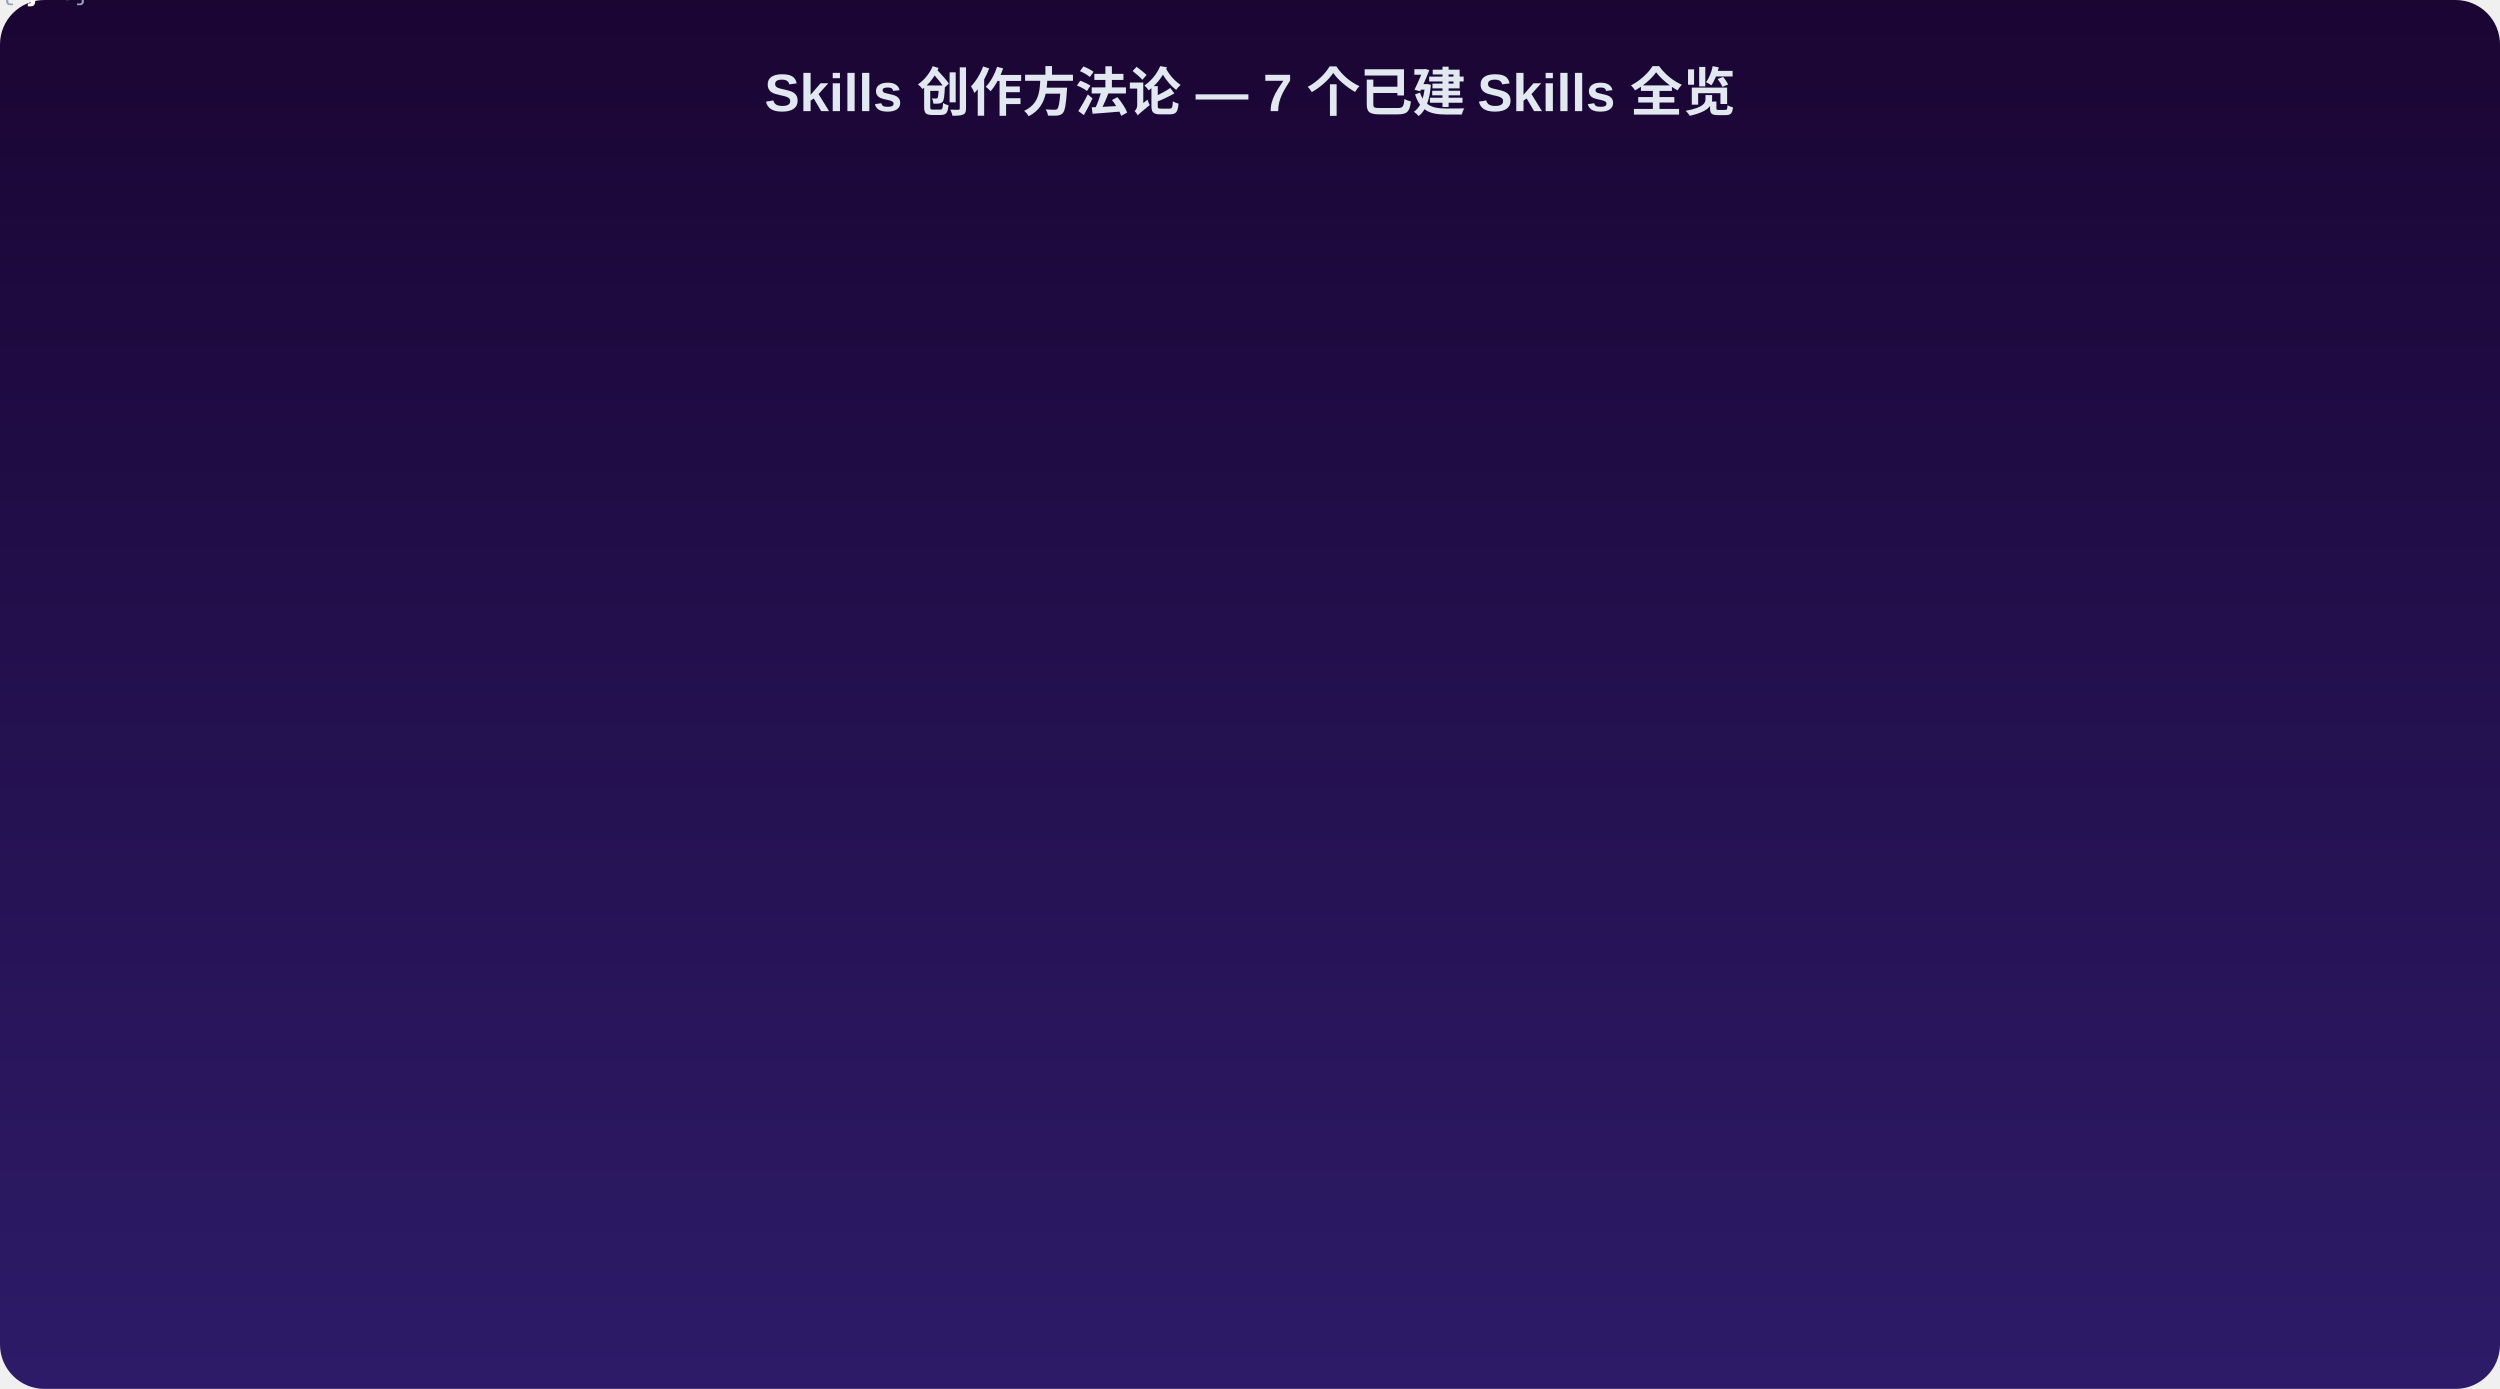
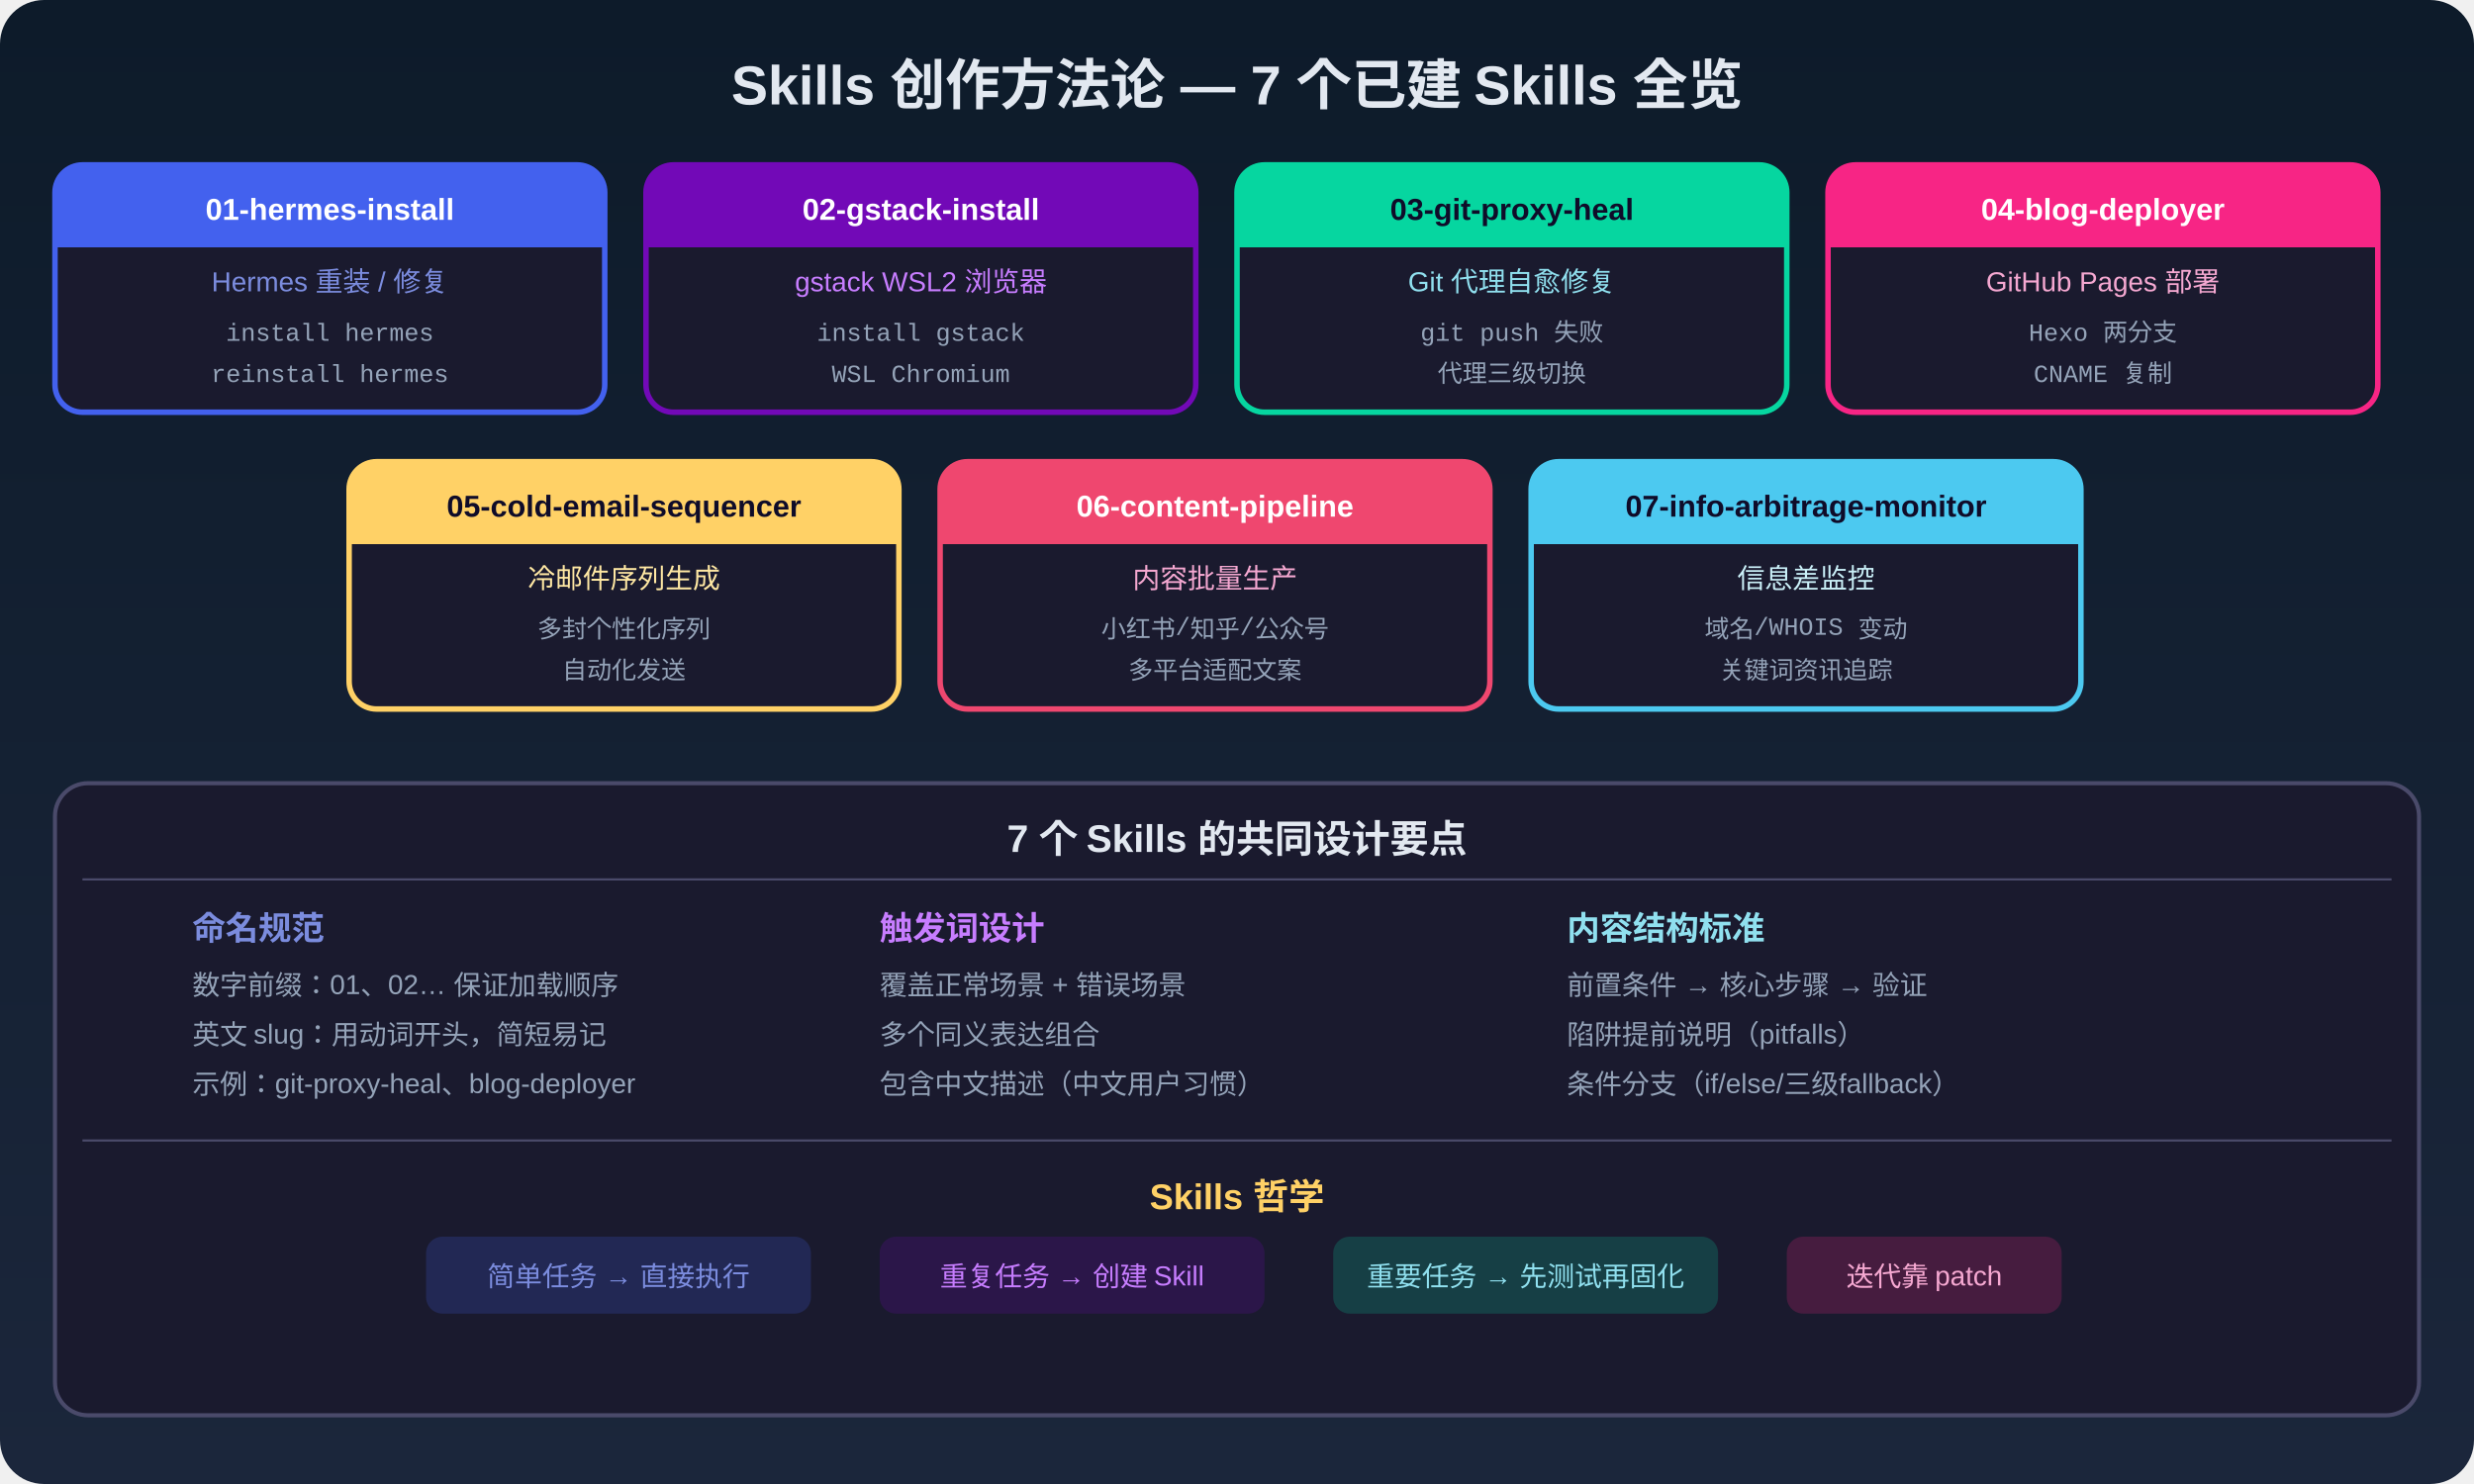
- <svg xmlns="http://www.w3.org/2000/svg" viewBox="0 0 900 500">
+ <svg xmlns="http://www.w3.org/2000/svg" viewBox="0 0 900 540">
  <defs>
    <linearGradient id="bgb6" x1="0" y1="0" x2="0" y2="1">
-       <stop offset="0%" stop-color="#1a0533" />
-       <stop offset="100%" stop-color="#2d1b69" />
+       <stop offset="0%" stop-color="#0d1b2a" />
+       <stop offset="100%" stop-color="#1b263b" />
    </linearGradient>
  </defs>
-   <rect width="900" height="500" rx="16" fill="url(#bgb6)" />
-   <text x="450" y="40" font-family="Arial" font-size="19" fill="#e2e8f0" text-anchor="middle" font-weight="bold">Skills 创作方法论 — 7 个已建 Skills 全览</text>
- 
-   
-   skills = [
-     ("01-hermes-install", "Hermes 重装", "#4361ee", "install hermes
- reinstall hermes
- hermes broken", 60, 80),
-     ("02-gstack-install", "gstack WSL2 安装", "#7209b7", "install gstack
- gstack not working
- WSL Chromium", 60, 190),
-     ("03-git-proxy-heal", "Git 代理自愈", "#06d6a0", "git push 失败
- git proxy
- can't connect", 60, 300),
-     ("04-blog-deployer", "GitHub Pages 部署", "#f72585", "Hexo → Pages
- Actions 两分支
- CNAME 复制", 330, 80),
-     ("05-cold-email-sequencer", "冷邮件序列", "#ffd166", "个性化冷邮件
- 多封序列
- 自动化发送", 330, 190),
-     ("06-content-pipeline", "内容批量生产", "#ef476f", "多平台适配
- 小红书/知乎
- 公众号文案", 330, 300),
-     ("07-info-arbitrage-monitor", "信息差监控", "#4cc9f0", "域名变动
- WHOIS
- 关键词监控", 600, 190),
-   ]
- 
-   for (name, title, color, details, x, y) in skills:
-     w, h = 200, 90
-     # card bg
-     print(f"<rect x="{x}" y="{y}" width="{w}" height="{h}" rx="10" fill="#1e1e2e" stroke="{color}" stroke-width="2" />")
-     # header
-     print(f"<rect x="{x}" y="{y}" width="{w}" height="28" rx="10" fill="{color}" />")
-     print(f"<rect x="{x}" y="{y+14}" width="{w}" height="14" fill="{color}" />")
-     print(f"<text x="{x+w//2}" y="{y+19}" font-family="Arial" font-size="11" fill="white" text-anchor="middle" font-weight="bold">{title}</text>")
-     # details
-     lines = details.split("
- ")
-     for i, line in enumerate(lines):
-         print(f"<text x="{x+12}" y="{y+46+i*14}" font-family="Courier New" font-size="9" fill="#94a3b8">{line}</text>")
- 
-   # Just print the SVG directly
-   print("Done")
+   <rect width="900" height="540" rx="16" fill="url(#bgb6)" />
+   <text x="450" y="38" font-family="Arial" font-size="20" fill="#e2e8f0" text-anchor="middle" font-weight="bold">Skills 创作方法论 — 7 个已建 Skills 全览</text>
+   <rect x="20" y="60" width="200" height="90" rx="10" fill="#1a1a2e" stroke="#4361ee" stroke-width="2" />
+   <rect x="20" y="60" width="200" height="30" rx="10" fill="#4361ee" />
+   <rect x="20" y="78" width="200" height="12" fill="#4361ee" />
+   <text x="120" y="80" font-family="Arial" font-size="11" fill="white" text-anchor="middle" font-weight="bold">01-hermes-install</text>
+   <text x="120" y="106" font-family="Arial" font-size="10" fill="#7b8cde" text-anchor="middle">Hermes 重装 / 修复</text>
+   <text x="120" y="124" font-family="Courier New" font-size="9" fill="#94a3b8" text-anchor="middle">install hermes</text>
+   <text x="120" y="139" font-family="Courier New" font-size="9" fill="#94a3b8" text-anchor="middle">reinstall hermes</text>
+   <rect x="235" y="60" width="200" height="90" rx="10" fill="#1a1a2e" stroke="#7209b7" stroke-width="2" />
+   <rect x="235" y="60" width="200" height="30" rx="10" fill="#7209b7" />
+   <rect x="235" y="78" width="200" height="12" fill="#7209b7" />
+   <text x="335" y="80" font-family="Arial" font-size="11" fill="white" text-anchor="middle" font-weight="bold">02-gstack-install</text>
+   <text x="335" y="106" font-family="Arial" font-size="10" fill="#c77dff" text-anchor="middle">gstack WSL2 浏览器</text>
+   <text x="335" y="124" font-family="Courier New" font-size="9" fill="#94a3b8" text-anchor="middle">install gstack</text>
+   <text x="335" y="139" font-family="Courier New" font-size="9" fill="#94a3b8" text-anchor="middle">WSL Chromium</text>
+   <rect x="450" y="60" width="200" height="90" rx="10" fill="#1a1a2e" stroke="#06d6a0" stroke-width="2" />
+   <rect x="450" y="60" width="200" height="30" rx="10" fill="#06d6a0" />
+   <rect x="450" y="78" width="200" height="12" fill="#06d6a0" />
+   <text x="550" y="80" font-family="Arial" font-size="11" fill="#0f0c29" text-anchor="middle" font-weight="bold">03-git-proxy-heal</text>
+   <text x="550" y="106" font-family="Arial" font-size="10" fill="#90e0ef" text-anchor="middle">Git 代理自愈修复</text>
+   <text x="550" y="124" font-family="Courier New" font-size="9" fill="#94a3b8" text-anchor="middle">git push 失败</text>
+   <text x="550" y="139" font-family="Courier New" font-size="9" fill="#94a3b8" text-anchor="middle">代理三级切换</text>
+   <rect x="665" y="60" width="200" height="90" rx="10" fill="#1a1a2e" stroke="#f72585" stroke-width="2" />
+   <rect x="665" y="60" width="200" height="30" rx="10" fill="#f72585" />
+   <rect x="665" y="78" width="200" height="12" fill="#f72585" />
+   <text x="765" y="80" font-family="Arial" font-size="11" fill="white" text-anchor="middle" font-weight="bold">04-blog-deployer</text>
+   <text x="765" y="106" font-family="Arial" font-size="10" fill="#f5a8d1" text-anchor="middle">GitHub Pages 部署</text>
+   <text x="765" y="124" font-family="Courier New" font-size="9" fill="#94a3b8" text-anchor="middle">Hexo 两分支</text>
+   <text x="765" y="139" font-family="Courier New" font-size="9" fill="#94a3b8" text-anchor="middle">CNAME 复制</text>
+   <rect x="127" y="168" width="200" height="90" rx="10" fill="#1a1a2e" stroke="#ffd166" stroke-width="2" />
+   <rect x="127" y="168" width="200" height="30" rx="10" fill="#ffd166" />
+   <rect x="127" y="186" width="200" height="12" fill="#ffd166" />
+   <text x="227" y="188" font-family="Arial" font-size="11" fill="#0f0c29" text-anchor="middle" font-weight="bold">05-cold-email-sequencer</text>
+   <text x="227" y="214" font-family="Arial" font-size="10" fill="#ffe8a3" text-anchor="middle">冷邮件序列生成</text>
+   <text x="227" y="232" font-family="Courier New" font-size="9" fill="#94a3b8" text-anchor="middle">多封个性化序列</text>
+   <text x="227" y="247" font-family="Courier New" font-size="9" fill="#94a3b8" text-anchor="middle">自动化发送</text>
+   <rect x="342" y="168" width="200" height="90" rx="10" fill="#1a1a2e" stroke="#ef476f" stroke-width="2" />
+   <rect x="342" y="168" width="200" height="30" rx="10" fill="#ef476f" />
+   <rect x="342" y="186" width="200" height="12" fill="#ef476f" />
+   <text x="442" y="188" font-family="Arial" font-size="11" fill="white" text-anchor="middle" font-weight="bold">06-content-pipeline</text>
+   <text x="442" y="214" font-family="Arial" font-size="10" fill="#f5a8d1" text-anchor="middle">内容批量生产</text>
+   <text x="442" y="232" font-family="Courier New" font-size="9" fill="#94a3b8" text-anchor="middle">小红书/知乎/公众号</text>
+   <text x="442" y="247" font-family="Courier New" font-size="9" fill="#94a3b8" text-anchor="middle">多平台适配文案</text>
+   <rect x="557" y="168" width="200" height="90" rx="10" fill="#1a1a2e" stroke="#4cc9f0" stroke-width="2" />
+   <rect x="557" y="168" width="200" height="30" rx="10" fill="#4cc9f0" />
+   <rect x="557" y="186" width="200" height="12" fill="#4cc9f0" />
+   <text x="657" y="188" font-family="Arial" font-size="11" fill="#0f0c29" text-anchor="middle" font-weight="bold">07-info-arbitrage-monitor</text>
+   <text x="657" y="214" font-family="Arial" font-size="10" fill="#caf0f8" text-anchor="middle">信息差监控</text>
+   <text x="657" y="232" font-family="Courier New" font-size="9" fill="#94a3b8" text-anchor="middle">域名/WHOIS 变动</text>
+   <text x="657" y="247" font-family="Courier New" font-size="9" fill="#94a3b8" text-anchor="middle">关键词资讯追踪</text>
+   <rect x="20" y="285" width="860" height="230" rx="12" fill="#1a1a2e" stroke="#4a4a6a" stroke-width="1.5" />
+   <text x="450" y="310" font-family="Arial" font-size="14" fill="#e2e8f0" text-anchor="middle" font-weight="bold">7 个 Skills 的共同设计要点</text>
+   <line x1="30" y1="320" x2="870" y2="320" stroke="#4a4a6a" stroke-width="0.8" />
+   <text x="70" y="342" font-family="Arial" font-size="12" fill="#7b8cde" font-weight="bold">命名规范</text>
+   <text x="70" y="362" font-family="Arial" font-size="10" fill="#94a3b8">数字前缀：01、02… 保证加载顺序</text>
+   <text x="70" y="380" font-family="Arial" font-size="10" fill="#94a3b8">英文 slug：用动词开头，简短易记</text>
+   <text x="70" y="398" font-family="Arial" font-size="10" fill="#94a3b8">示例：git-proxy-heal、blog-deployer</text>
+   <text x="320" y="342" font-family="Arial" font-size="12" fill="#c77dff" font-weight="bold">触发词设计</text>
+   <text x="320" y="362" font-family="Arial" font-size="10" fill="#94a3b8">覆盖正常场景 + 错误场景</text>
+   <text x="320" y="380" font-family="Arial" font-size="10" fill="#94a3b8">多个同义表达组合</text>
+   <text x="320" y="398" font-family="Arial" font-size="10" fill="#94a3b8">包含中文描述（中文用户习惯）</text>
+   <text x="570" y="342" font-family="Arial" font-size="12" fill="#90e0ef" font-weight="bold">内容结构标准</text>
+   <text x="570" y="362" font-family="Arial" font-size="10" fill="#94a3b8">前置条件 → 核心步骤 → 验证</text>
+   <text x="570" y="380" font-family="Arial" font-size="10" fill="#94a3b8">陷阱提前说明（pitfalls）</text>
+   <text x="570" y="398" font-family="Arial" font-size="10" fill="#94a3b8">条件分支（if/else/三级fallback）</text>
+   <line x1="30" y1="415" x2="870" y2="415" stroke="#4a4a6a" stroke-width="0.8" />
+   <text x="450" y="440" font-family="Arial" font-size="13" fill="#ffd166" text-anchor="middle" font-weight="bold">Skills 哲学</text>
+   <rect x="155" y="450" width="140" height="28" rx="6" fill="#4361ee" fill-opacity="0.2" />
+   <text x="225" y="468" font-family="Arial" font-size="10" fill="#7b8cde" text-anchor="middle">简单任务 → 直接执行</text>
+   <rect x="320" y="450" width="140" height="28" rx="6" fill="#7209b7" fill-opacity="0.2" />
+   <text x="390" y="468" font-family="Arial" font-size="10" fill="#c77dff" text-anchor="middle">重复任务 → 创建 Skill</text>
+   <rect x="485" y="450" width="140" height="28" rx="6" fill="#06d6a0" fill-opacity="0.2" />
+   <text x="555" y="468" font-family="Arial" font-size="10" fill="#90e0ef" text-anchor="middle">重要任务 → 先测试再固化</text>
+   <rect x="650" y="450" width="100" height="28" rx="6" fill="#f72585" fill-opacity="0.2" />
+   <text x="700" y="468" font-family="Arial" font-size="10" fill="#f5a8d1" text-anchor="middle">迭代靠 patch</text>
</svg>
